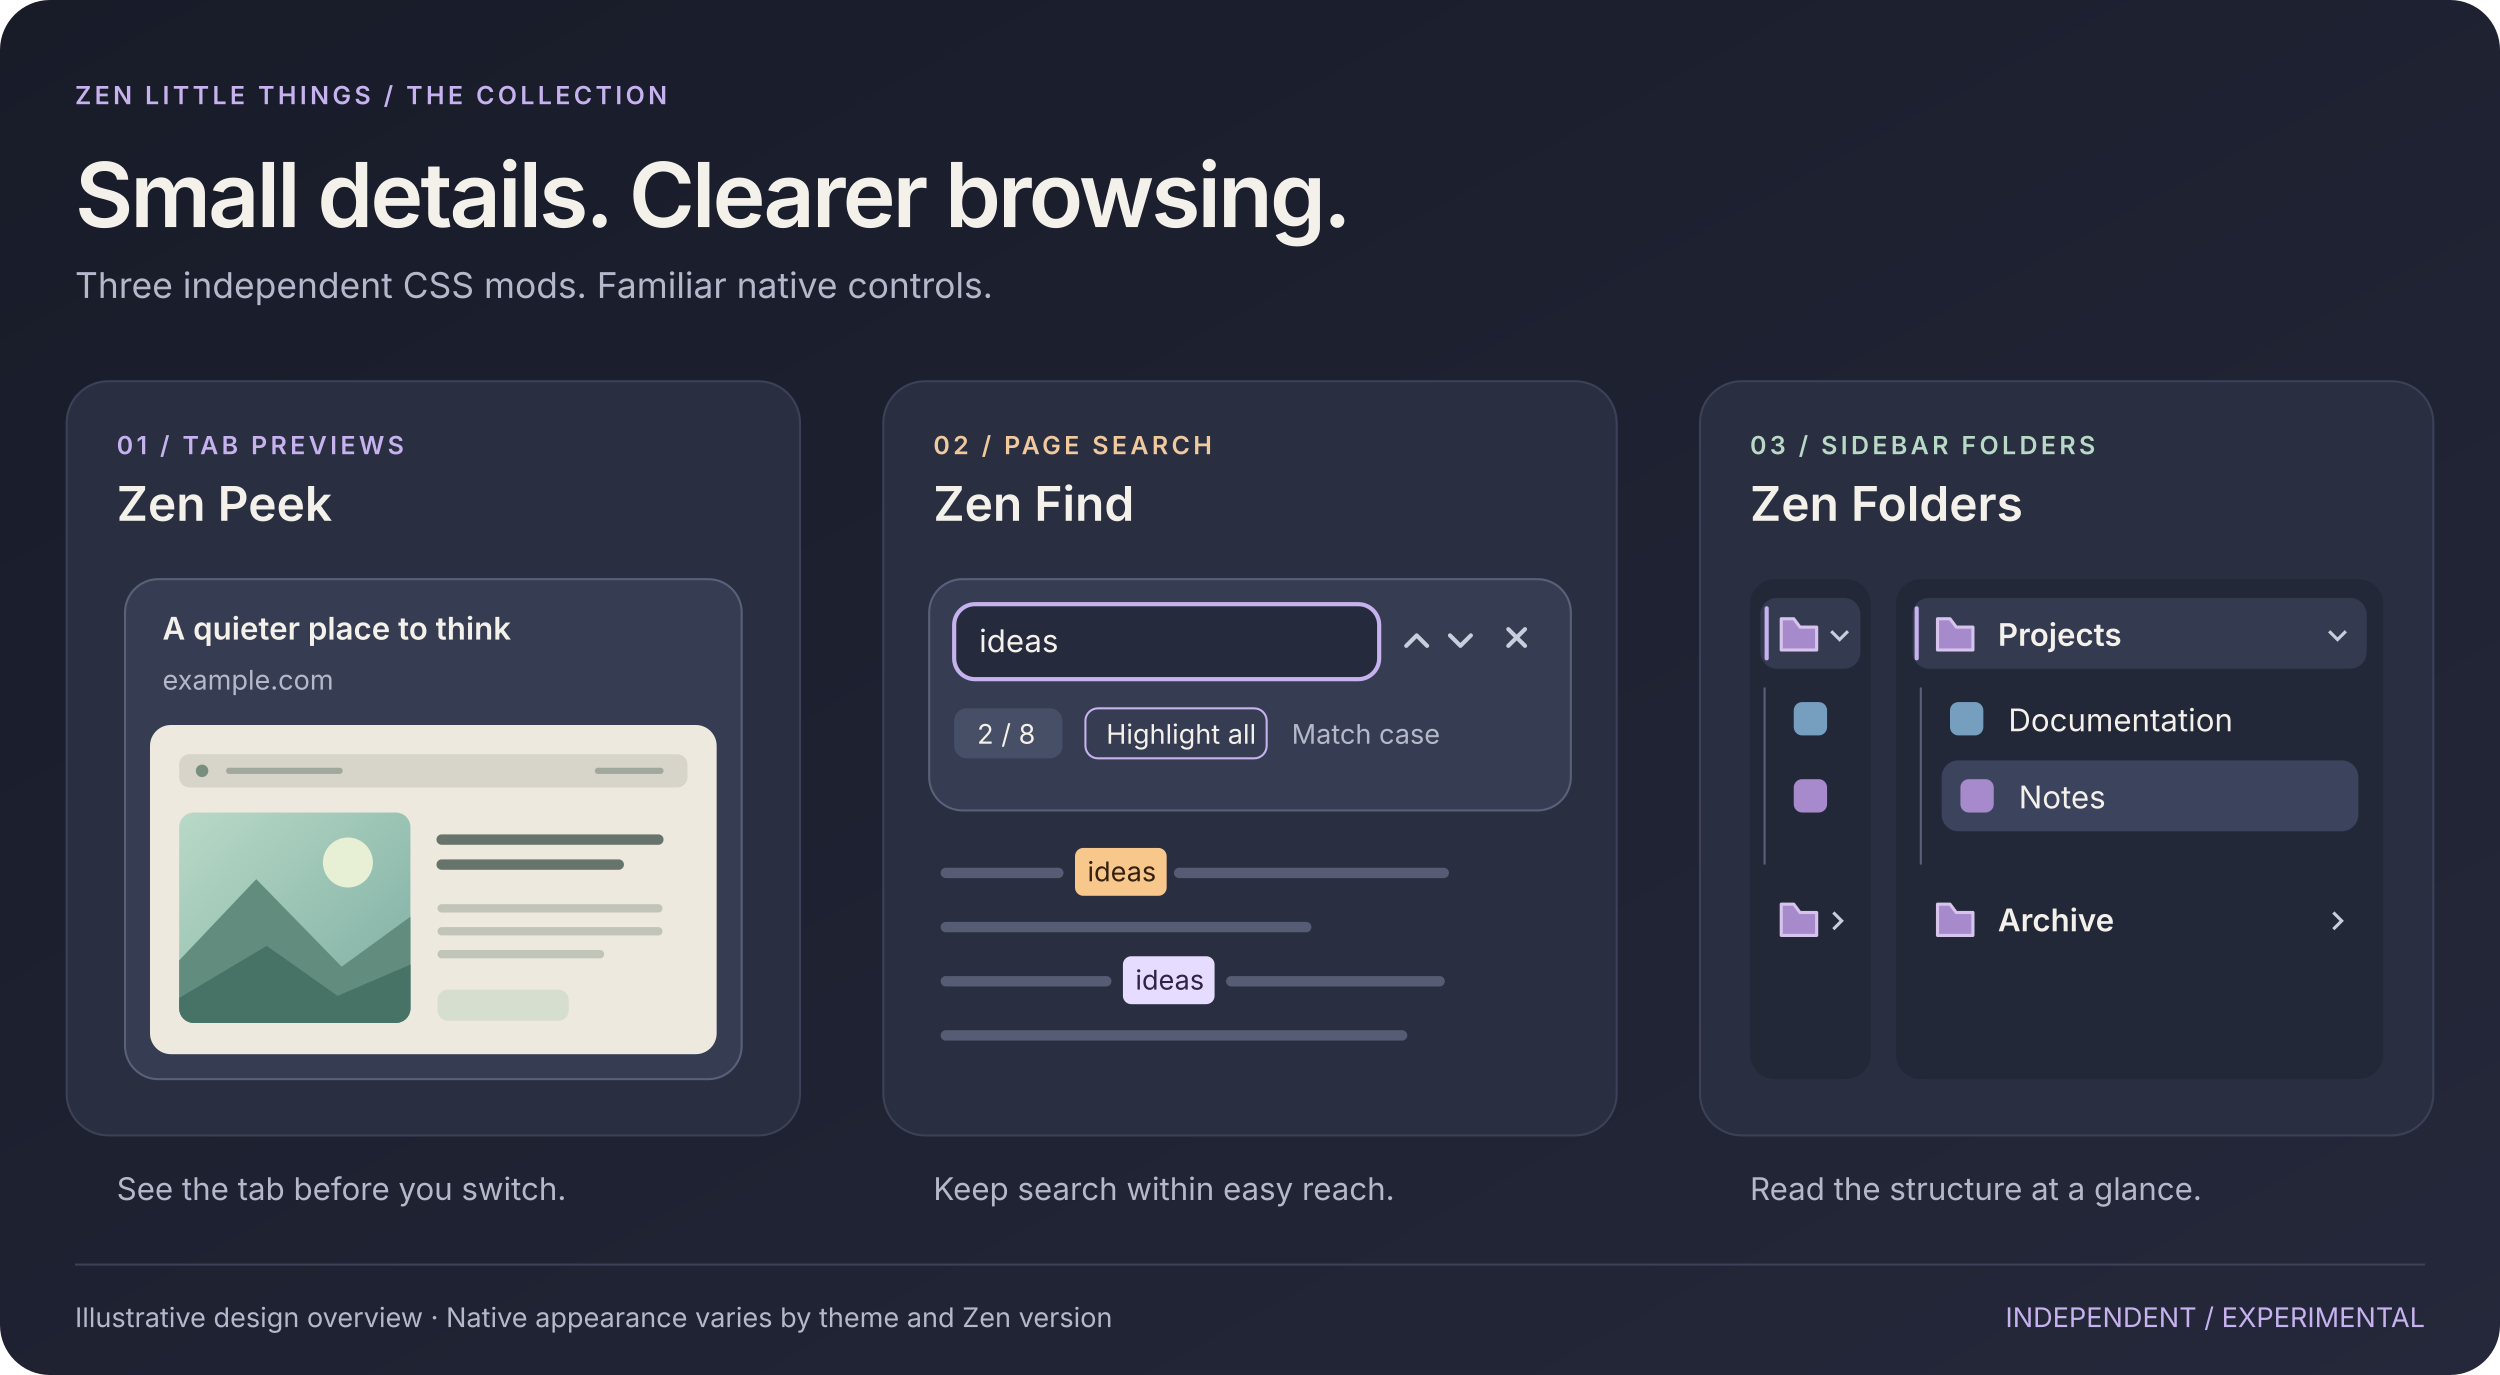
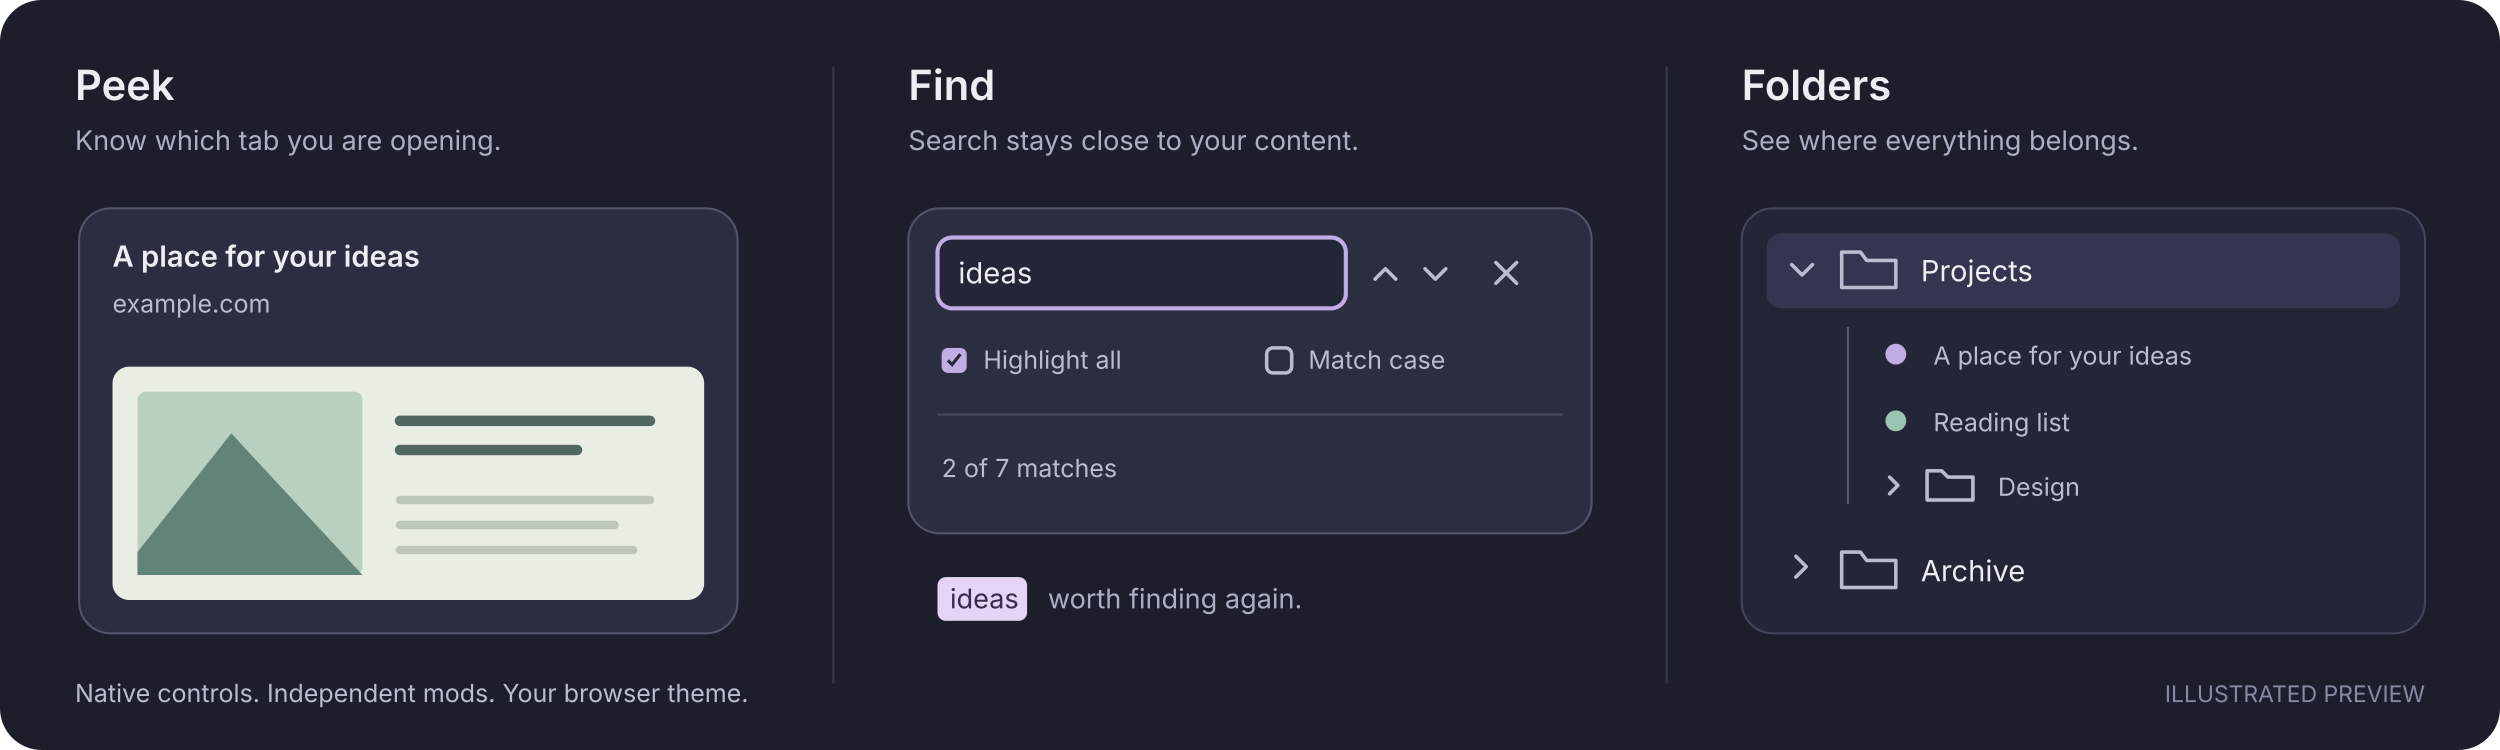
- <svg xmlns="http://www.w3.org/2000/svg" width="1200" height="660" viewBox="0 0 1200 660" role="img" aria-labelledby="title description">
+ <svg xmlns="http://www.w3.org/2000/svg" width="1200" height="360" viewBox="0 0 1200 360" role="img" aria-labelledby="title desc">
  <defs>
-     <linearGradient id="canvas" x2="1" y2="1">
-       <stop stop-color="#181b28" />
-       <stop offset="1" stop-color="#24283a" />
-     </linearGradient>
-     <linearGradient id="land" x2="1" y2="1">
-       <stop stop-color="#b9d9c7" />
-       <stop offset="1" stop-color="#7bada2" />
-     </linearGradient>
    <style>
-       text { font-family: -apple-system, BlinkMacSystemFont, 'Segoe UI', sans-serif; }
-       .white { fill: #f4f1eb; } .muted { fill: #b4b8ca; }
-       .label { font-size: 12px; font-weight: 600; letter-spacing: 1.6px; }
-       .title { font-size: 23px; font-weight: 600; }
-       .small { font-size: 13px; } .body { font-size: 15px; }
-       .line { stroke: #555c73; stroke-width: 5; stroke-linecap: round; }
+       text{font-family:-apple-system,BlinkMacSystemFont,'Segoe UI',sans-serif;fill:#edeef4}
+       .name{font-size:20px;font-weight:600}.label{font-size:13px;fill:#abb0c5}.body{font-size:14px}.small{font-size:12px;fill:#b8bdd0}
+       .icon{fill:none;stroke:#b8bdd0;stroke-width:1.7;stroke-linecap:round;stroke-linejoin:round}
    </style>
+     <clipPath id="image">
+       <rect x="54" y="176" width="284" height="112" rx="8" />
+     </clipPath>
  </defs>
-   <rect width="1200" height="660" rx="24" fill="url(#canvas)" />
-   <text x="36" y="50" class="label" fill="#c6b2ee">ZEN LITTLE THINGS / THE COLLECTION</text>
-   <text x="36" y="109" class="white" font-size="43" font-weight="600" letter-spacing="-1.4">Small details. Clearer browsing.</text>
-   <text x="36" y="143" class="muted" font-size="17">Three independent CSS mods. Familiar native controls.</text>
-   <rect x="32" y="183" width="352" height="362" rx="20" fill="#292e40" stroke="#3b4258" />
-   <text x="56" y="218" class="label" fill="#c6b2ee">01 / TAB PREVIEWS</text>
-   <text x="56" y="250" class="title white">Zen Peek</text>
-   <rect x="60" y="278" width="296" height="240" rx="16" fill="#363c51" stroke="#59617a" />
-   <text x="78" y="307" class="white body" font-weight="600">A quieter place to think</text>
-   <text x="78" y="331" class="muted small">example.com</text>
-   <rect x="72" y="348" width="272" height="158" rx="10" fill="#eee9df" />
-   <rect x="86" y="362" width="244" height="16" rx="5" fill="#d7d5c9" />
-   <circle cx="97" cy="370" r="3" fill="#788f80" />
-   <path d="M110 370h53m124 0h30" stroke="#a1a99e" stroke-width="3" stroke-linecap="round" />
-   <rect x="86" y="390" width="111" height="101" rx="7" fill="url(#land)" />
-   <circle cx="167" cy="414" r="12" fill="#e7f0d4" />
-   <path d="M86 461l37-39 41 42 33-24v44a7 7 0 0 1-7 7H93a7 7 0 0 1-7-7z" fill="#628c7e" />
-   <path d="M86 479l42-25 34 24 35-15v21a7 7 0 0 1-7 7H93a7 7 0 0 1-7-7z" fill="#477367" />
-   <path d="M212 403h104m-104 12h85" stroke="#66746b" stroke-width="5" stroke-linecap="round" />
-   <path d="M212 436h104m-104 11h104m-104 11h76" stroke="#c1c5b9" stroke-width="4" stroke-linecap="round" />
-   <rect x="210" y="475" width="63" height="15" rx="5" fill="#d6dfcf" />
-   <rect x="424" y="183" width="352" height="362" rx="20" fill="#292e40" stroke="#3b4258" />
-   <text x="448" y="218" class="label" fill="#f0c99e">02 / PAGE SEARCH</text>
-   <text x="448" y="250" class="title white">Zen Find</text>
-   <rect x="446" y="278" width="308" height="111" rx="16" fill="#363c51" stroke="#59617a" />
-   <rect x="458" y="290" width="204" height="36" rx="10" fill="#252b3d" stroke="#c6b2ee" stroke-width="2" />
-   <text x="470" y="313" class="white body">ideas</text>
-   <path d="M675 310l5-5 5 5m11-5 5 5 5-5m18-3 8 8m-8 0 8-8" fill="none" stroke="#c9cede" stroke-width="2" stroke-linecap="round" stroke-linejoin="round" />
-   <rect x="458" y="340" width="52" height="24" rx="6" fill="#474f66" />
-   <text x="469" y="357" class="white small">2 / 8</text>
-   <rect x="521" y="340" width="87" height="24" rx="6" fill="none" stroke="#c6b2ee" />
-   <text x="531" y="357" class="white small">Highlight all</text>
-   <text x="620" y="357" class="muted small">Match case</text>
-   <path class="line" d="M454 419h54m58 0h127m-239 26h173m-173 26h77m60 0h100m-237 26h219" />
-   <rect x="516" y="407" width="44" height="23" rx="4" fill="#f7c78b" />
-   <text x="522" y="423" font-size="13" fill="#35210f">ideas</text>
-   <rect x="539" y="459" width="44" height="23" rx="4" fill="#e6dcff" />
-   <text x="545" y="475" font-size="13" fill="#302347">ideas</text>
-   <rect x="816" y="183" width="352" height="362" rx="20" fill="#292e40" stroke="#3b4258" />
-   <text x="840" y="218" class="label" fill="#b9d9c7">03 / SIDEBAR FOLDERS</text>
-   <text x="840" y="250" class="title white">Zen Folders</text>
-   <rect x="840" y="278" width="58" height="240" rx="12" fill="#232839" />
-   <rect x="910" y="278" width="234" height="240" rx="12" fill="#232839" />
-   <rect x="845" y="287" width="48" height="34" rx="8" fill="#343a50" />
-   <path d="M848 292v24" stroke="#c6b2ee" stroke-width="2" stroke-linecap="round" />
-   <path d="M855 299v13h17v-11h-8l-3-4h-6z" fill="#a68acb" stroke="#d6c4ed" stroke-width="1.5" stroke-linejoin="round" />
-   <path d="M879 303l4 4 4-4" fill="none" stroke="#c9cede" stroke-width="1.5" />
-   <path d="M847 330v85" stroke="#59617a" />
-   <rect x="861" y="337" width="16" height="16" rx="4" fill="#769ebf" />
-   <rect x="861" y="374" width="16" height="16" rx="4" fill="#a68acb" />
-   <path d="M855 436v13h17v-11h-8l-3-4h-6z" fill="#a68acb" stroke="#d6c4ed" stroke-width="1.5" stroke-linejoin="round" />
-   <path d="M880 438l4 4-4 4" fill="none" stroke="#c9cede" stroke-width="1.5" />
-   <rect x="918" y="287" width="218" height="34" rx="8" fill="#343a50" />
-   <path d="M920 292v24" stroke="#c6b2ee" stroke-width="2" stroke-linecap="round" />
-   <path d="M930 299v13h17v-11h-8l-3-4h-6z" fill="#a68acb" stroke="#d6c4ed" stroke-width="1.5" stroke-linejoin="round" />
-   <text x="959" y="310" class="white body" font-weight="600">Projects</text>
-   <path d="M1118 303l4 4 4-4" fill="none" stroke="#c9cede" stroke-width="1.5" />
-   <path d="M922 330v85" stroke="#59617a" />
-   <rect x="936" y="337" width="16" height="16" rx="4" fill="#769ebf" />
-   <text x="964" y="351" class="white body">Documentation</text>
-   <rect x="932" y="365" width="200" height="34" rx="8" fill="#3c445d" />
-   <rect x="941" y="374" width="16" height="16" rx="4" fill="#a68acb" />
-   <text x="969" y="388" class="white body">Notes</text>
-   <path d="M930 436v13h17v-11h-8l-3-4h-6z" fill="#a68acb" stroke="#d6c4ed" stroke-width="1.5" stroke-linejoin="round" />
-   <text x="959" y="447" class="white body" font-weight="600">Archive</text>
-   <path d="M1120 438l4 4-4 4" fill="none" stroke="#c9cede" stroke-width="1.5" />
-   <text x="56" y="576" class="muted body">See the tab before you switch.</text>
-   <text x="448" y="576" class="muted body">Keep search within easy reach.</text>
-   <text x="840" y="576" class="muted body">Read the structure at a glance.</text>
-   <path d="M36 607h1128" stroke="#3b4258" />
-   <text x="36" y="637" class="muted small">Illustrative design overview · Native appearance varies by theme and Zen version</text>
-   <text x="1164" y="637" class="small" fill="#c6b2ee" text-anchor="end">INDEPENDENT / EXPERIMENTAL</text>
+   <rect width="1200" height="360" rx="20" fill="#1c1e2b" />
+   <path d="M400 32v296M800 32v296" stroke="#353848" />
+   <text x="36" y="48" class="name">Peek</text>
+   <text x="36" y="72" class="label">Know which tab you are opening.</text>
+   <rect x="38" y="100" width="316" height="204" rx="15" fill="#2b2e40" stroke="#51556b" />
+   <text x="54" y="128" class="body" font-weight="600">A place for your ideas</text>
+   <text x="54" y="150" class="small">example.com</text>
+   <g clip-path="url(#image)">
+     <rect x="54" y="176" width="284" height="112" fill="#e9eee5" />
+     <rect x="66" y="188" width="108" height="88" rx="4" fill="#b7d0bf" />
+     <path d="M66 265l45-57 63 68H66Z" fill="#628477" />
+     <path d="M192 202h120m-120 14h85" stroke="#51695f" stroke-width="5" stroke-linecap="round" />
+     <path d="M192 240h120m-120 12h103m-103 12h112" stroke="#bdc6bb" stroke-width="4" stroke-linecap="round" />
+   </g>
+   <text x="436" y="48" class="name">Find</text>
+   <text x="436" y="72" class="label">Search stays close to your content.</text>
+   <rect x="436" y="100" width="328" height="156" rx="15" fill="#2b2e40" stroke="#51556b" />
+   <rect x="450" y="114" width="196" height="34" rx="7" fill="#232636" stroke="#c1ace4" stroke-width="2" />
+   <text x="460" y="136" class="body">ideas</text>
+   <path d="M660 134l5-5 5 5m14-5 5 5 5-5m24-3 10 10m0-10-10 10" class="icon" />
+   <rect x="452" y="167" width="12" height="12" rx="3" fill="#c1ace4" />
+   <path d="m455 173 2 2 4-5" fill="none" stroke="#252737" stroke-width="1.5" />
+   <text x="472" y="177" class="small">Highlight all</text>
+   <rect x="608" y="167" width="12" height="12" rx="3" class="icon" />
+   <text x="628" y="177" class="small">Match case</text>
+   <path d="M450 199h300" stroke="#45495f" />
+   <text x="452" y="229" class="small">2 of 7 matches</text>
+   <rect x="450" y="277" width="43" height="21" rx="4" fill="#e5d5f5" />
+   <text x="456" y="292" style="font-size:13px;fill:#392b4a">ideas</text>
+   <text x="503" y="292" class="label">worth finding again.</text>
+   <text x="836" y="48" class="name">Folders</text>
+   <text x="836" y="72" class="label">See where everything belongs.</text>
+   <rect x="836" y="100" width="328" height="204" rx="15" fill="#232636" stroke="#41465b" />
+   <rect x="848" y="112" width="304" height="36" rx="7" fill="#34354e" />
+   <path d="m860 127 5 5 5-5m14-6h9l3 4h14v13h-26Z" class="icon" />
+   <text x="922" y="135" class="body">Projects</text>
+   <path d="M887 157v85" stroke="#555a72" />
+   <circle cx="910" cy="170" r="5" fill="#c1ace4" />
+   <text x="928" y="175" class="small">A place for your ideas</text>
+   <circle cx="910" cy="202" r="5" fill="#9ac3b2" />
+   <text x="928" y="207" class="small">Reading list</text>
+   <path d="m907 229 4 4-4 4m18-11h7l3 3h12v11h-22Z" class="icon" />
+   <text x="959" y="238" class="small">Design</text>
+   <path d="m862 267 5 5-5 5m22-12h9l3 4h14v13h-26Z" class="icon" />
+   <text x="922" y="279" class="body">Archive</text>
+   <text x="36" y="337" class="small">Native controls. Independent mods. Your browser theme.</text>
+   <text x="1164" y="337" text-anchor="end" style="font-size:11px;fill:#858ba3">ILLUSTRATED PREVIEW</text>
</svg>
